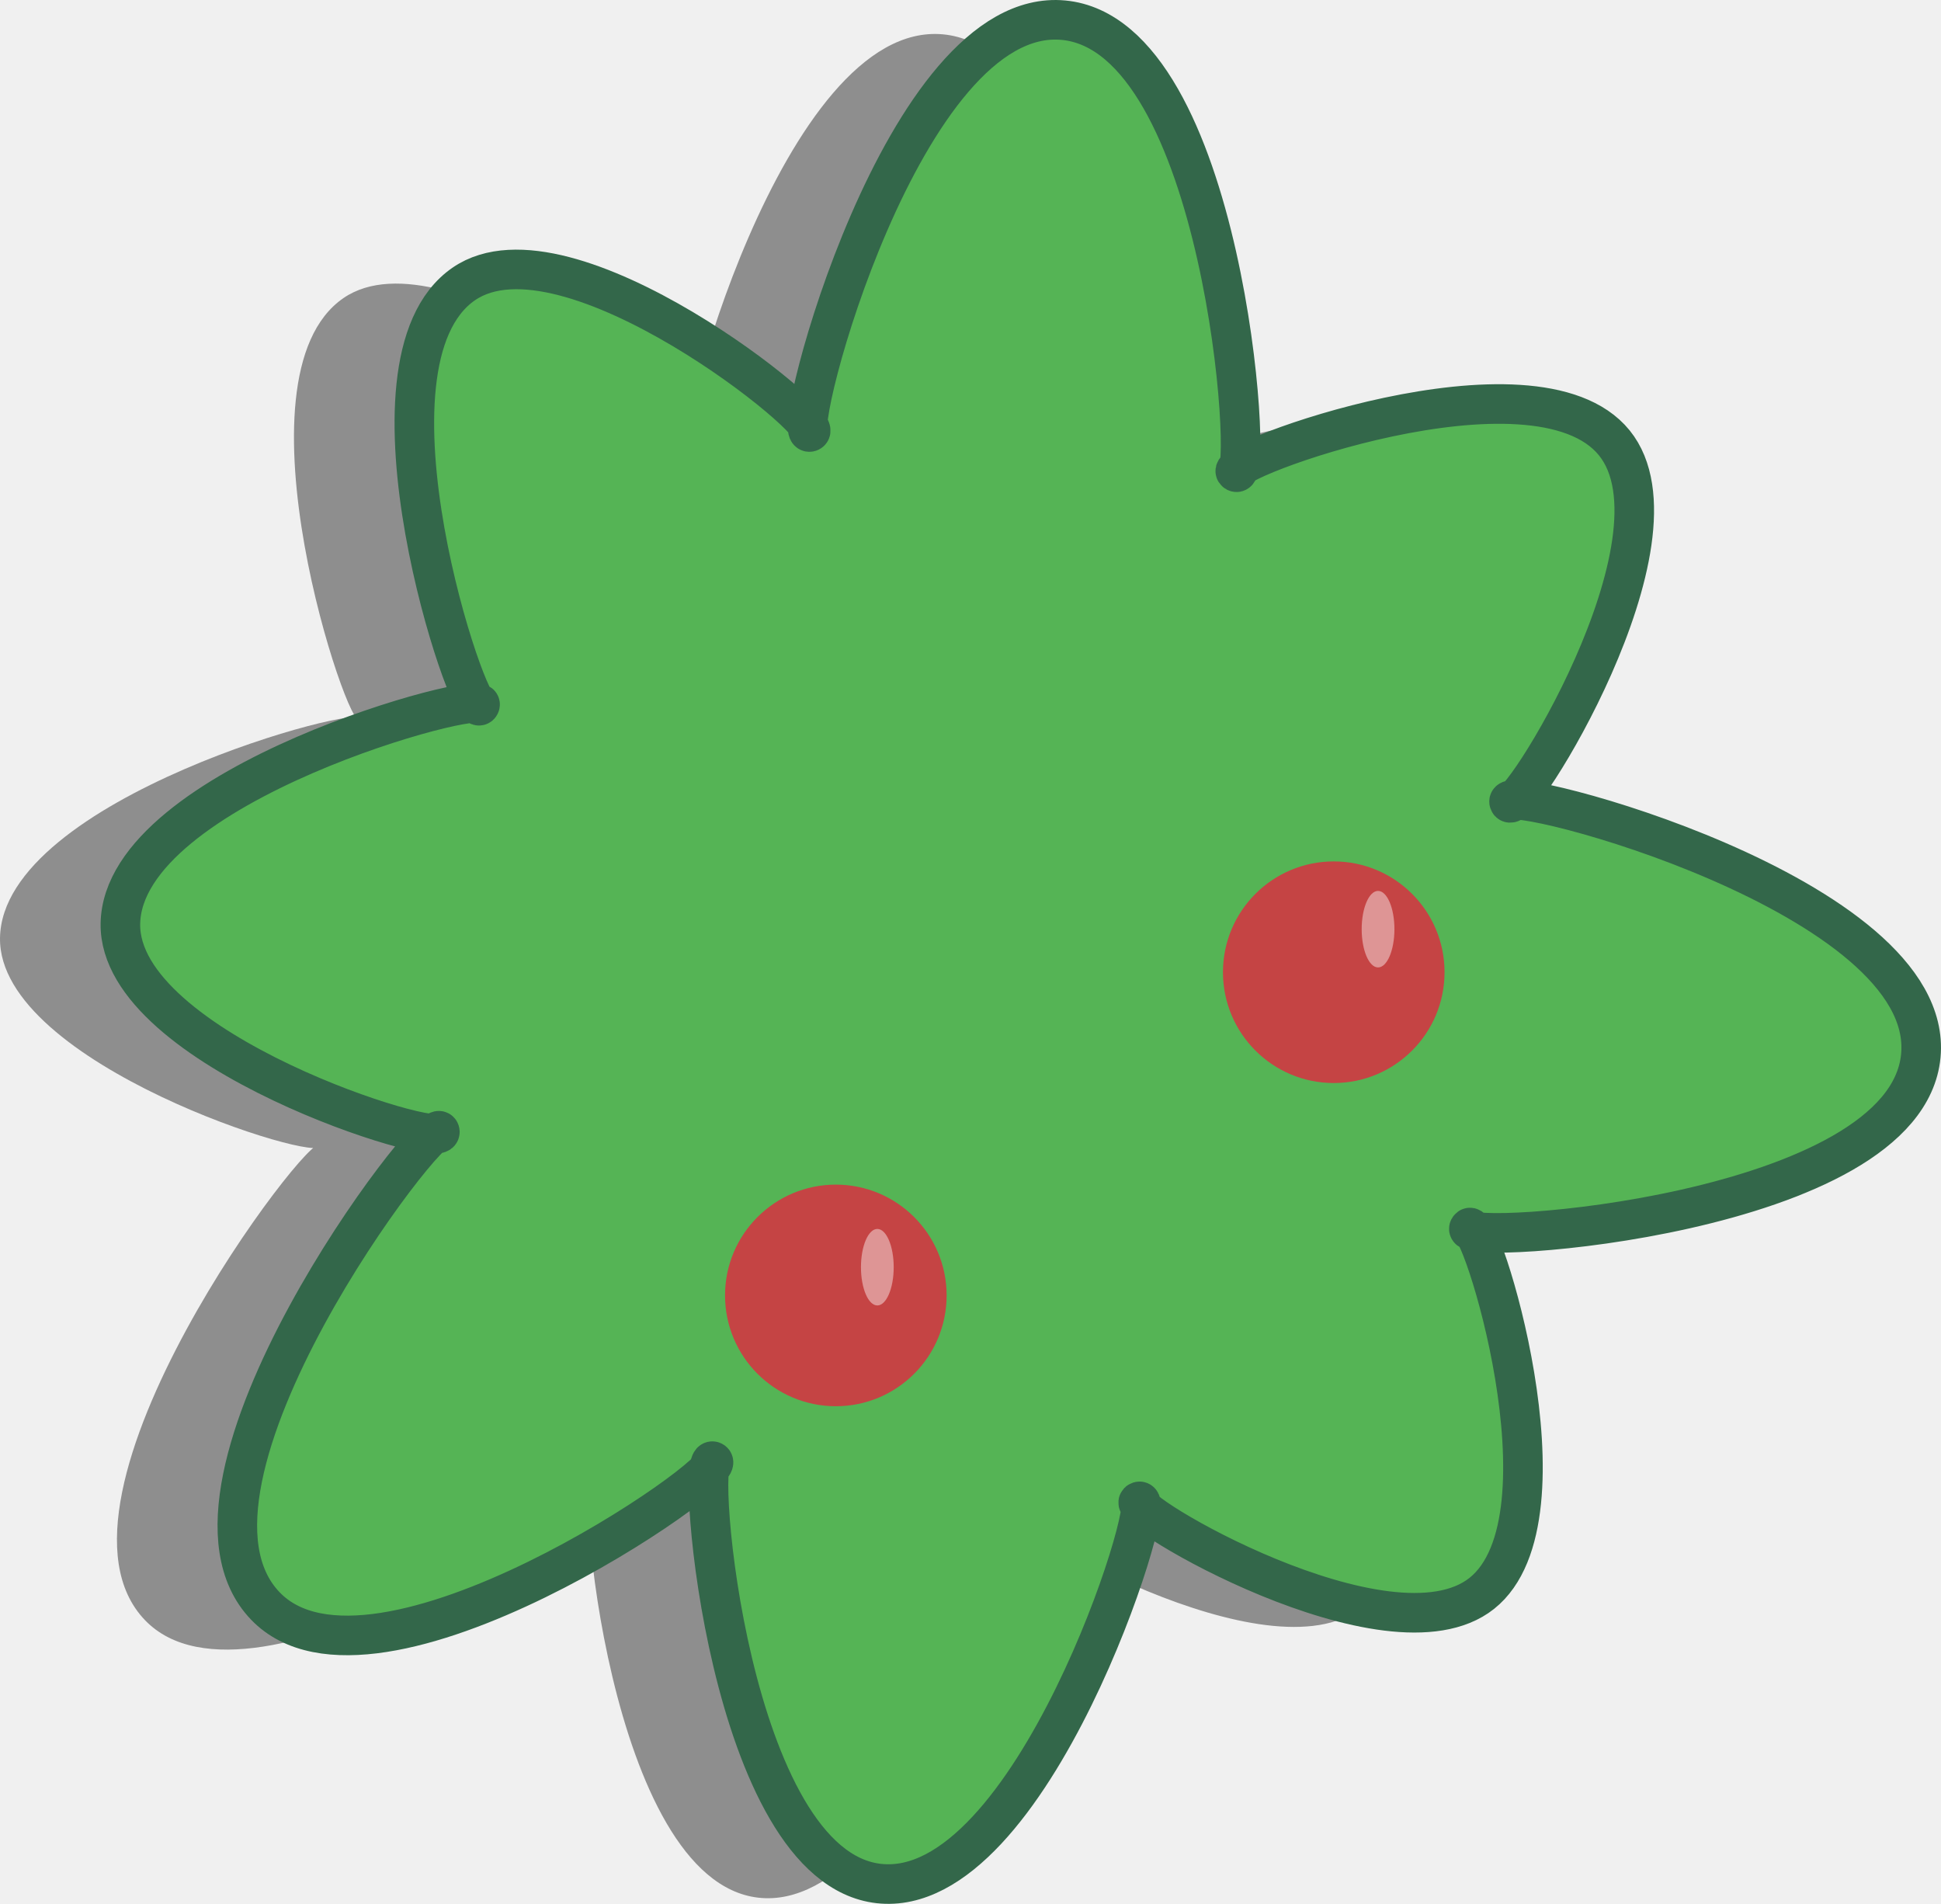
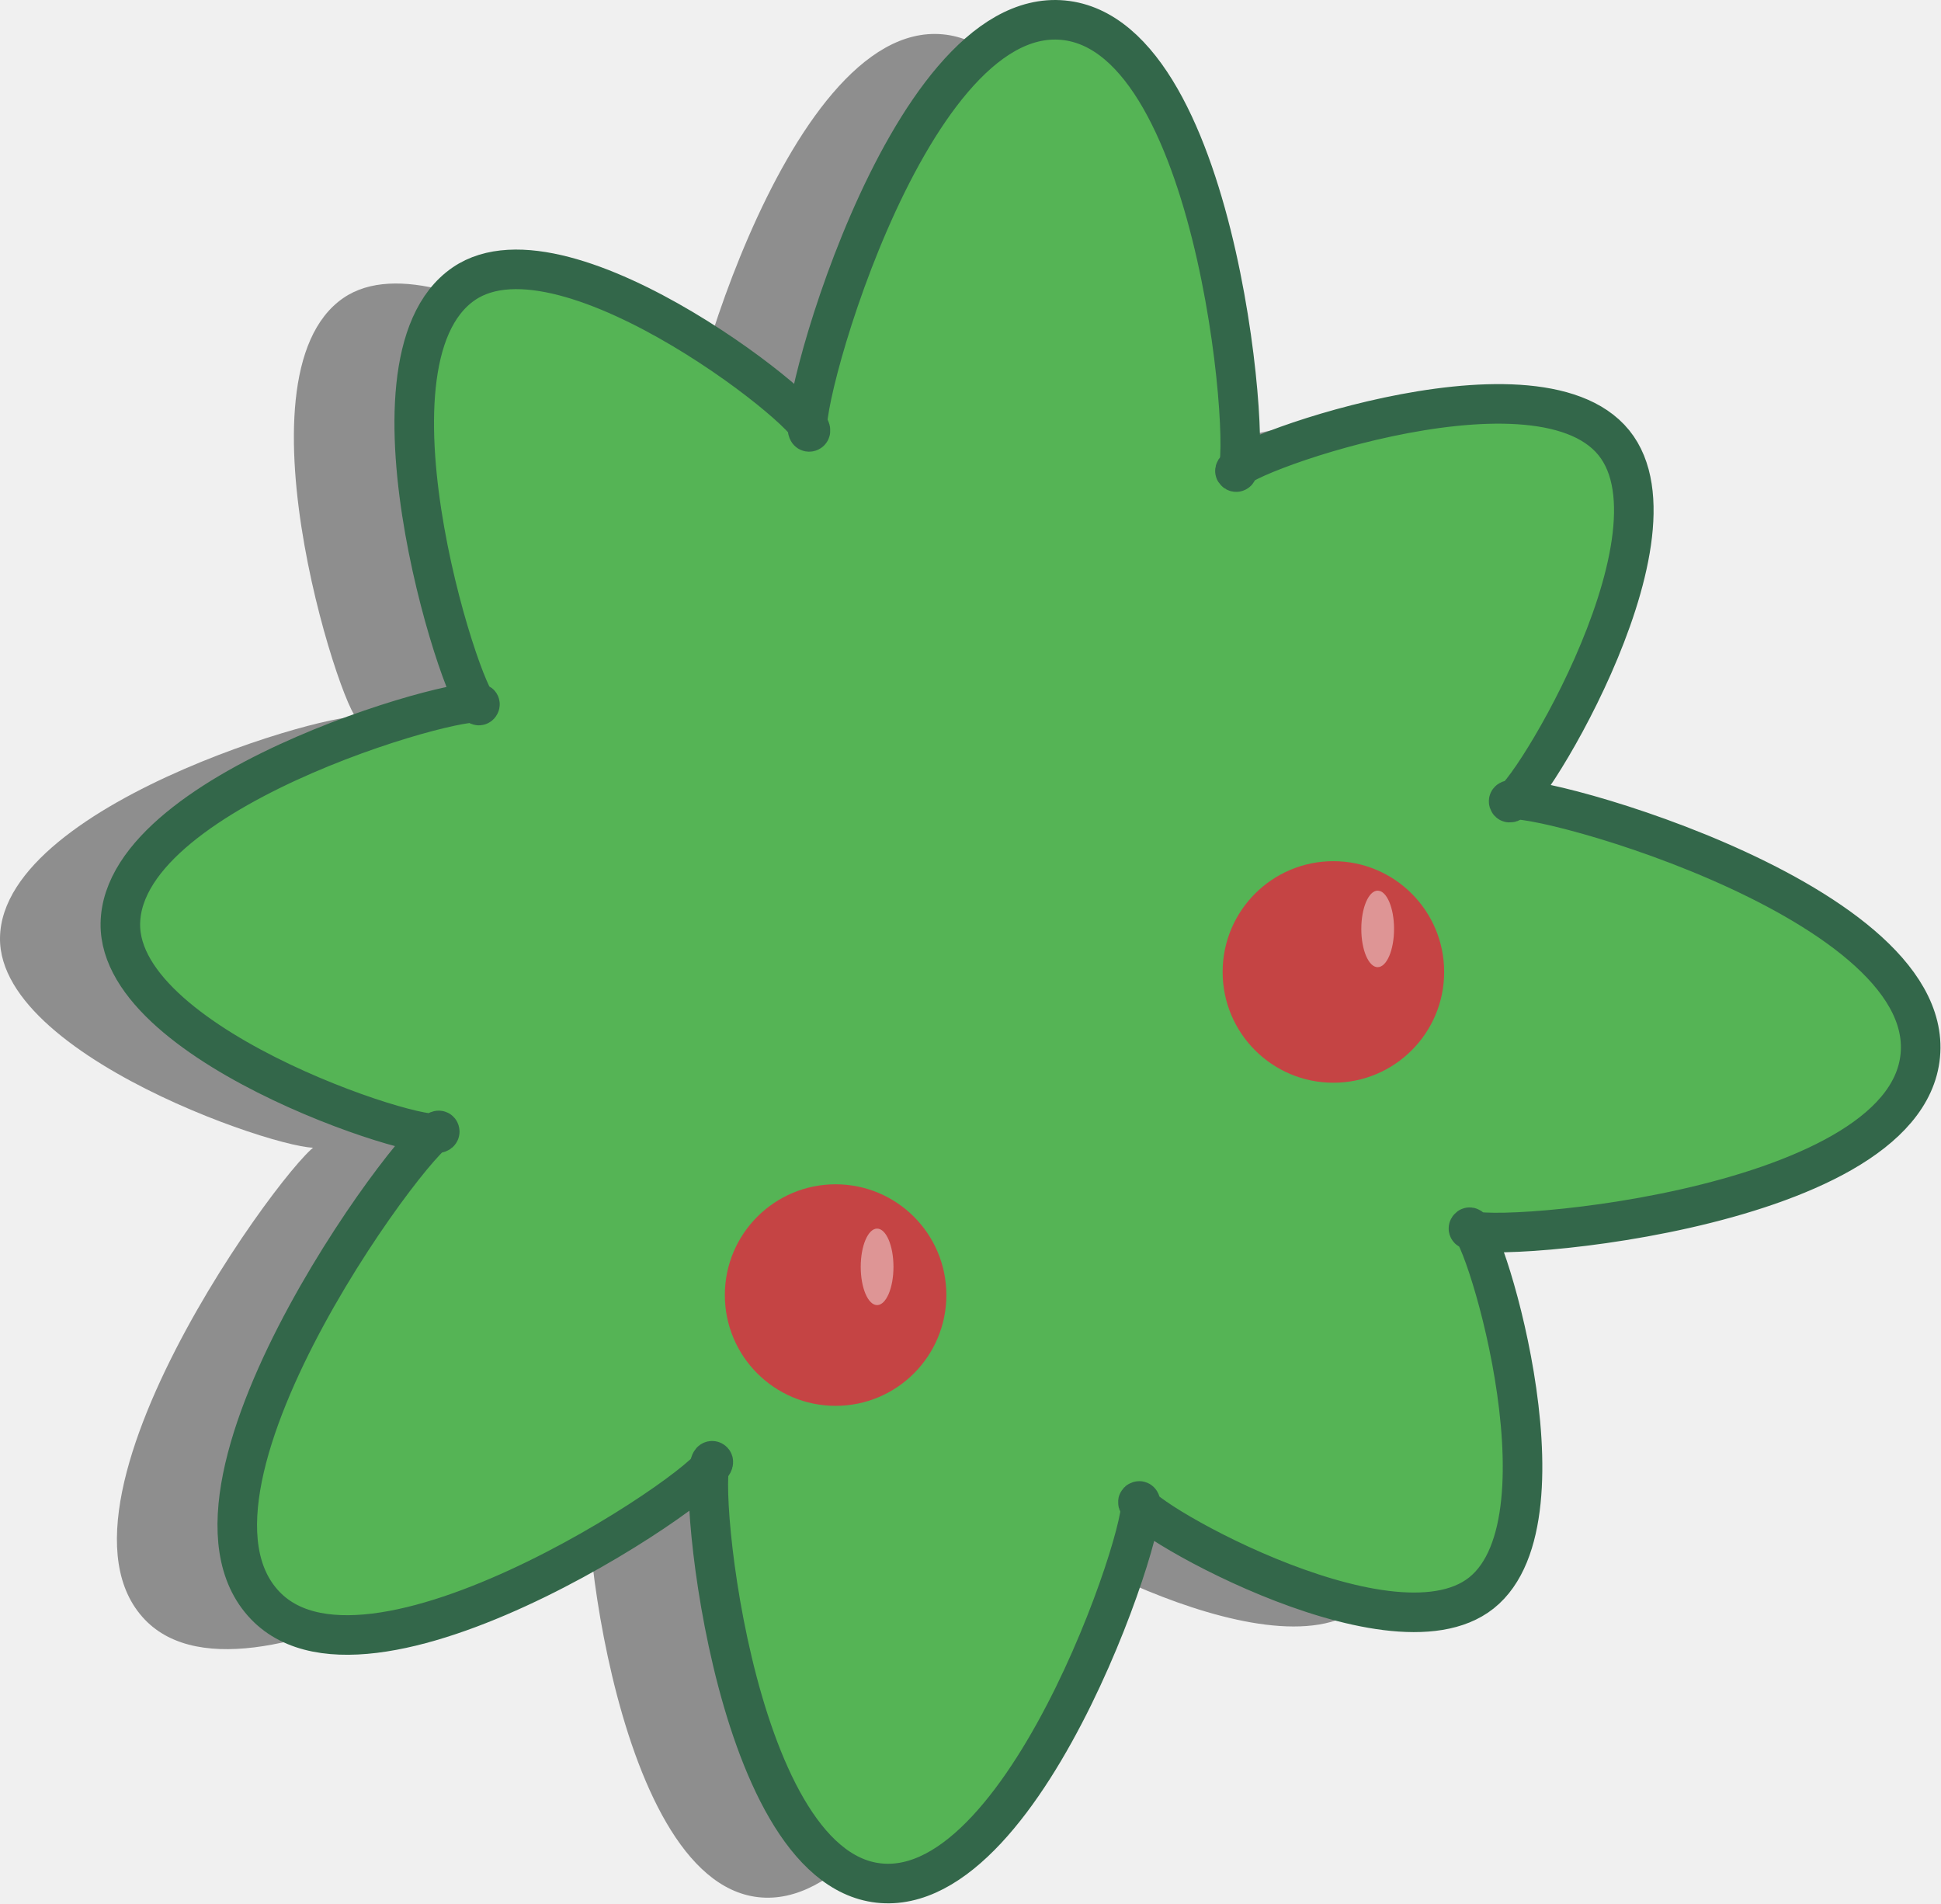
- <svg xmlns="http://www.w3.org/2000/svg" width="410.257mm" height="402.35mm" viewBox="0 0 410.257 402.35" version="1.1" id="svg5">
-   <defs id="defs2" />
-   <g id="layer1" transform="translate(1496.295,2940.142)">
-     <path id="path25817" style="opacity:0.407;fill:#000000;fill-opacity:1;stroke:none;stroke-width:8.364;stroke-linejoin:bevel;stroke-opacity:1" d="m -1208.55,-2600.406 c -19.562,15.553 -76.51,-18.178 -72.408,-19.442 4.102,-1.264 -22.661,84.39 -55.032,80.754 -31.759,-3.567 -38.867,-91.238 -35.072,-89.231 3.795,2.007 -71.624,54.469 -94.586,30.579 -24.681,-25.678 35.603,-104.389 36.867,-100.287 1.264,4.102 -67.912,-17.044 -67.512,-43.88 0.443,-29.644 77.995,-50.019 75.988,-46.224 -2.007,3.795 -27.865,-72.19 -3.397,-89.01 21.843,-15.016 77.207,30.027 73.105,31.291 -4.102,1.264 19.712,-90.219 53.638,-87.027 33.926,3.192 40.261,97.51 36.466,95.504 -3.795,-2.007 63.111,-26.944 79.95,-6.185 16.607,20.472 -20.966,79.995 -22.23,75.892 -1.264,-4.102 90.219,19.712 87.027,53.638 -3.192,33.926 -97.51,40.261 -95.504,36.466 2.007,-3.795 22.845,61.145 2.7,77.162 z" />
-     <path id="path25819" style="fill:#55b455;fill-opacity:1;stroke:#33674a;stroke-width:8.364;stroke-linejoin:bevel;stroke-opacity:1" d="m -1183.106,-2603.4 c -19.562,15.553 -76.51,-18.178 -72.408,-19.442 4.102,-1.264 -22.661,84.39 -55.032,80.754 -31.759,-3.567 -38.867,-91.238 -35.072,-89.231 3.795,2.007 -71.624,54.469 -94.586,30.579 -24.681,-25.678 35.603,-104.389 36.867,-100.287 1.264,4.102 -67.912,-17.044 -67.512,-43.88 0.443,-29.644 77.995,-50.019 75.988,-46.224 -2.007,3.795 -27.865,-72.19 -3.397,-89.01 21.843,-15.016 77.207,30.027 73.105,31.291 -4.102,1.264 19.712,-90.219 53.638,-87.027 33.926,3.192 40.261,97.51 36.466,95.504 -3.795,-2.007 63.111,-26.944 79.95,-6.185 16.607,20.472 -20.966,79.995 -22.23,75.892 -1.264,-4.102 90.219,19.712 87.027,53.638 -3.192,33.926 -97.51,40.261 -95.504,36.466 2.007,-3.795 22.845,61.145 2.7,77.162 z" />
-     <circle style="fill:#c54444;fill-opacity:1;stroke:none;stroke-width:1.801;stroke-linecap:round;stroke-linejoin:round;stroke-dasharray:none;stroke-opacity:1" id="circle25823" cx="-1214.388" cy="-2734.679" r="23.417" />
-     <circle style="fill:#c54444;fill-opacity:1;stroke:none;stroke-width:1.801;stroke-linecap:round;stroke-linejoin:round;stroke-dasharray:none;stroke-opacity:1" id="circle25825" cx="-1319.631" cy="-2666.375" r="23.417" />
-     <ellipse style="opacity:0.433;fill:#ffffff;fill-opacity:1;stroke:none;stroke-width:4.237;stroke-linecap:butt;stroke-linejoin:bevel;stroke-dasharray:none;stroke-opacity:1" id="ellipse25829" cx="-1205.024" cy="-2743.778" rx="3.461" ry="8.086" />
-     <ellipse style="opacity:0.433;fill:#ffffff;fill-opacity:1;stroke:none;stroke-width:4.237;stroke-linecap:butt;stroke-linejoin:bevel;stroke-dasharray:none;stroke-opacity:1" id="ellipse25831" cx="-1310.858" cy="-2672.341" rx="3.461" ry="8.086" />
-   </g>
+ <svg xmlns="http://www.w3.org/2000/svg" width="1551" height="1521" viewBox="0 0 1551 1521" fill="none">
+   <path opacity="0.407" d="M1087.54 1284.04C1013.61 1342.82 798.369 1215.33 813.874 1210.56C829.378 1205.78 728.224 1529.51 605.878 1515.77C485.844 1502.29 458.979 1170.93 473.321 1178.52C487.663 1186.1 202.615 1384.38 115.829 1294.09C22.547 1197.04 250.391 899.553 255.168 915.058C259.946 930.562 -1.508 850.64 0.006 749.21C1.679 637.168 294.791 560.164 287.206 574.505C279.621 588.847 181.89 301.661 274.367 238.088C356.923 181.334 566.172 351.576 550.667 356.353C535.163 361.13 625.169 15.369 753.395 27.433C881.621 39.496 905.562 395.976 891.22 388.391C876.878 380.806 1129.75 286.557 1193.39 365.015C1256.16 442.388 1114.15 667.357 1109.37 651.852C1104.6 636.347 1450.36 726.353 1438.29 854.579C1426.23 982.805 1069.75 1006.75 1077.33 992.404C1084.92 978.062 1163.68 1223.51 1087.54 1284.04V1284.04Z" fill="black" />
+   <path d="M1183.71 1272.73C1109.77 1331.51 894.536 1204.02 910.04 1199.24C925.545 1194.47 824.391 1518.2 702.045 1504.46C582.011 1490.97 555.146 1159.62 569.488 1167.21C583.83 1174.79 298.781 1373.07 211.996 1282.78C118.714 1185.73 346.558 888.239 351.335 903.744C356.113 919.249 94.659 839.326 96.173 737.896C97.846 625.854 390.958 548.85 383.373 563.192C375.788 577.534 278.057 290.347 370.533 226.774C453.09 170.02 662.339 340.262 646.834 345.039C631.33 349.817 721.336 4.056 849.561 16.119C977.788 28.182 1001.73 384.663 987.387 377.078C973.045 369.492 1225.92 275.244 1289.56 353.701C1352.32 431.075 1210.32 656.043 1205.54 640.538C1200.76 625.034 1546.52 715.04 1534.46 843.265C1522.4 971.491 1165.92 995.433 1173.5 981.091C1181.09 966.749 1259.85 1212.19 1183.71 1272.73V1272.73Z" fill="#55B455" stroke="#33674A" stroke-width="31.611" stroke-linejoin="bevel" />
+   <path d="M1065.47 865.059C1114.36 865.059 1153.98 825.434 1153.98 776.554C1153.98 727.674 1114.36 688.049 1065.47 688.049C1016.59 688.049 976.969 727.674 976.969 776.554C976.969 825.434 1016.59 865.059 1065.47 865.059Z" fill="#C54444" />
+   <path d="M667.707 1123.21C716.588 1123.21 756.212 1083.59 756.212 1034.71C756.212 985.828 716.588 946.203 667.707 946.203C618.827 946.203 579.202 985.828 579.202 1034.71C579.202 1083.59 618.827 1123.21 667.707 1123.21Z" fill="#C54444" />
+   <path opacity="0.433" d="M1100.87 772.724C1108.09 772.724 1113.95 759.041 1113.95 742.163C1113.95 725.284 1108.09 711.601 1100.87 711.601C1093.64 711.601 1087.78 725.284 1087.78 742.163C1087.78 759.041 1093.64 772.724 1100.87 772.724Z" fill="white" />
+   <path opacity="0.433" d="M700.866 1042.72C708.091 1042.72 713.947 1029.04 713.947 1012.16C713.947 995.284 708.091 981.601 700.866 981.601C693.641 981.601 687.784 995.284 687.784 1012.16C687.784 1029.04 693.641 1042.72 700.866 1042.72Z" fill="white" />
</svg>
